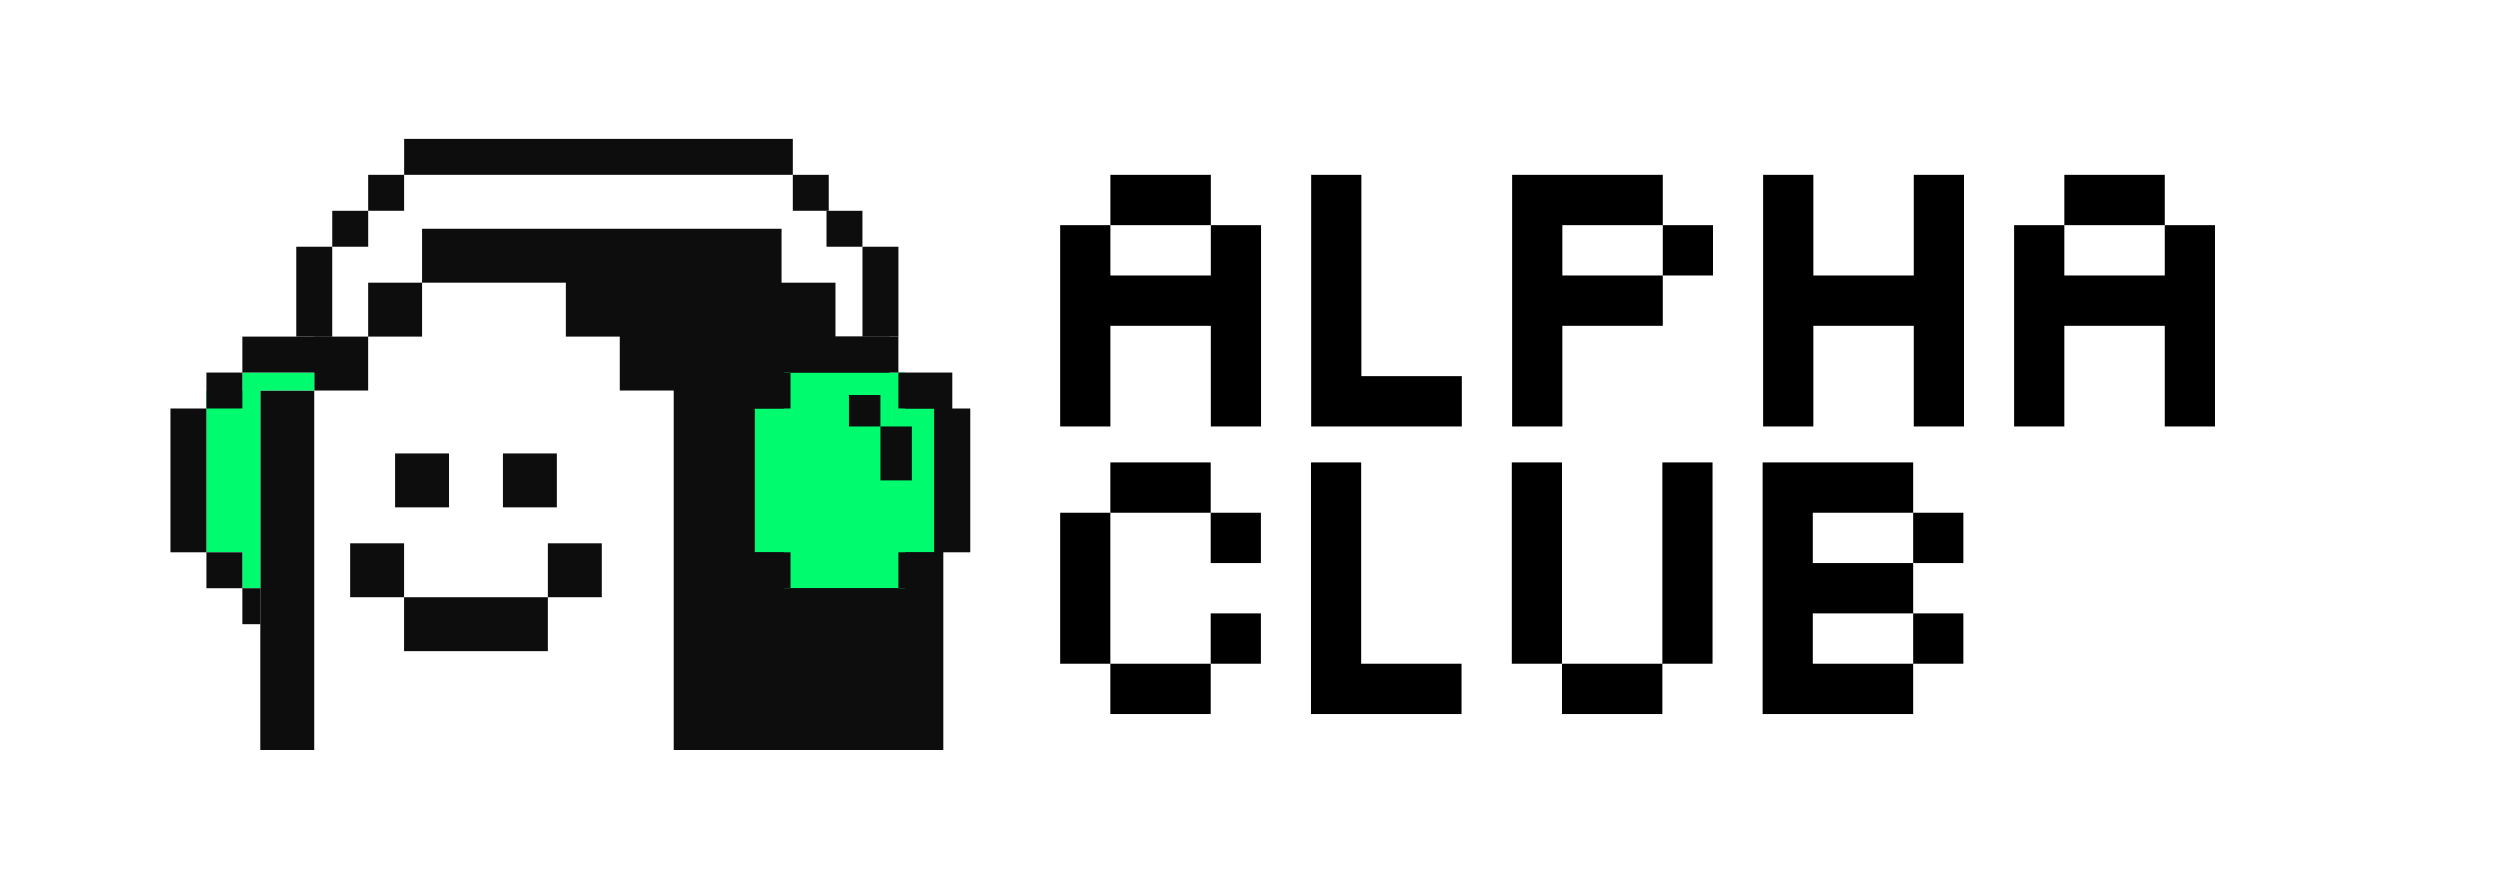
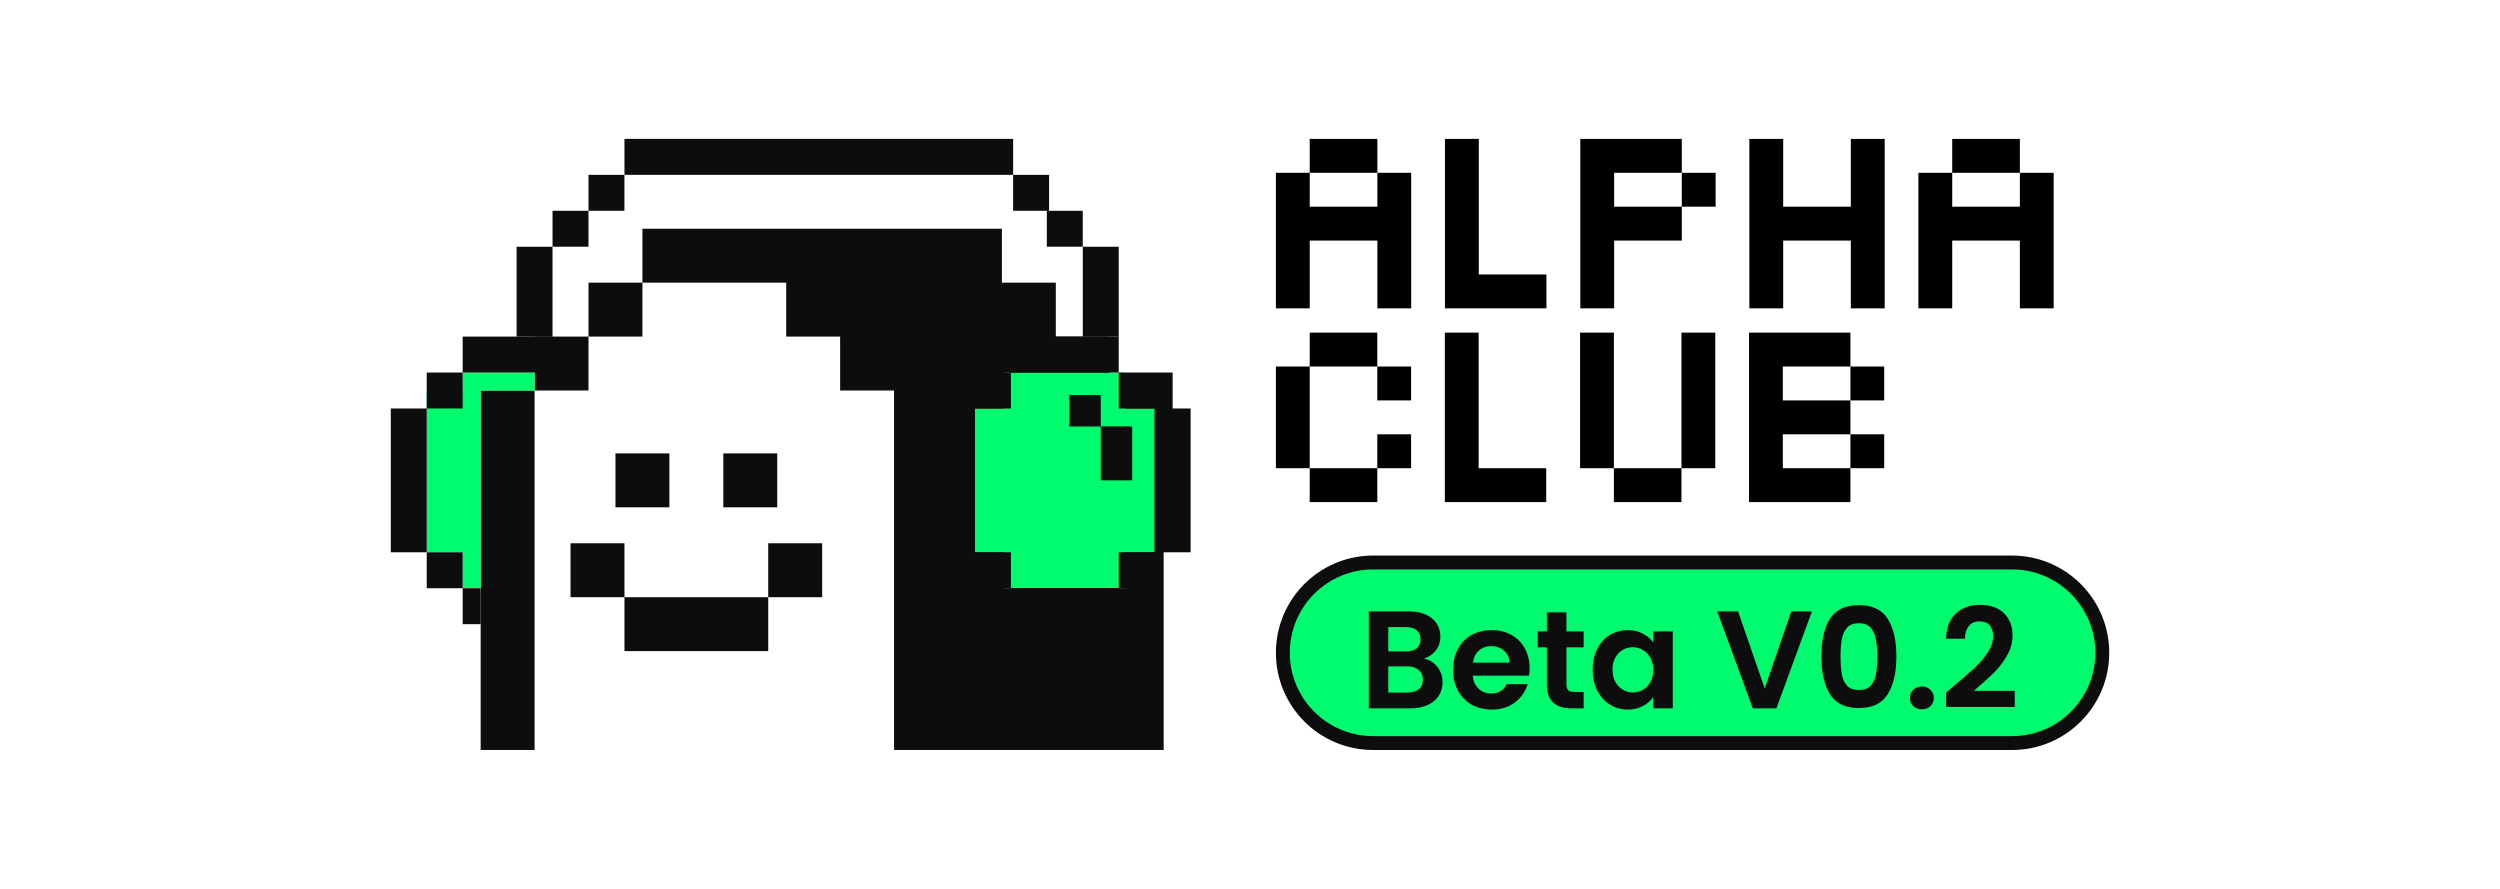
<svg xmlns="http://www.w3.org/2000/svg" width="180" height="64" viewBox="0 0 180 64" fill="none">
-   <path fill-rule="evenodd" clip-rule="evenodd" d="M87.179 23.459H79.948V30.706H76.332V16.211H79.948V19.835H87.179V16.211H90.795V30.706H87.179V23.459ZM87.179 12.588V16.211H79.948V12.588H87.179ZM105.251 27.082H98.019V12.588H94.403V30.706H105.251V27.082ZM119.72 19.835V23.459H112.489V30.706H108.873V12.588H119.72V16.211H112.489V19.835H119.72ZM119.72 19.835H123.336V16.211H119.72V19.835ZM141.408 12.588H137.792V19.835H130.561V12.588H126.945V30.706H130.561V23.459H137.792V30.706H141.408V12.588ZM148.632 23.459H155.863V30.706H159.479V16.211H155.863V12.588H148.632V16.211H145.016V30.706H148.632V23.459ZM148.632 19.835V16.211H155.863V19.835H148.632ZM130.522 40.541H137.749V44.164H130.522V47.788H137.749V51.411H126.909V33.294H137.749V36.917H130.522V40.541ZM137.749 47.788H141.362V44.164H137.749V47.788ZM137.749 36.917H141.362V40.541H137.749V36.917ZM119.69 33.294H123.303V47.788H119.69V33.294ZM112.463 47.788H119.69V51.411H112.463V47.788ZM112.463 47.788H108.85V33.294H112.463V47.788ZM105.23 47.788H98.004V33.294H94.391V51.411H105.23V47.788ZM87.171 36.917H90.785V40.541H87.171V36.917ZM79.945 36.917V33.294H87.171V36.917H79.945ZM79.945 47.788H76.332V36.917H79.945V47.788ZM87.171 47.788V51.411H79.945V47.788H87.171ZM87.171 47.788V44.164H90.785V47.788H87.171Z" fill="black" />
-   <path fill-rule="evenodd" clip-rule="evenodd" d="M30.389 16.471H56.272V20.353H60.154V24.235H64.036V28.118H67.919V54H48.507V28.118H44.624V24.235H40.742V20.353H30.389V16.471ZM26.507 24.235V20.353H30.389V24.235H26.507ZM22.625 28.118V24.235H26.507V28.118H22.625ZM22.625 28.118V54H18.742V28.118H22.625Z" fill="#0D0D0D" />
-   <path fill-rule="evenodd" clip-rule="evenodd" d="M28.446 32.648H32.329V36.53H28.446V32.648ZM36.211 32.648H40.093V36.53H36.211V32.648ZM29.093 39.118H25.211V43H29.093V46.883H39.446V43H43.329V39.118H39.446V43H29.093V39.118Z" fill="#0D0D0D" />
-   <path fill-rule="evenodd" clip-rule="evenodd" d="M56.435 26.823H65.17V29.412H67.273V39.764H65.17V42.353H56.435V39.764H54.332V29.412H56.435V26.823Z" fill="#00FC6E" />
-   <path fill-rule="evenodd" clip-rule="evenodd" d="M64.683 24.235H56.919V26.824H54.33V29.412H51.742V39.765H54.33V42.353H56.919V44.941H64.683V42.353H67.272V39.765H69.86V29.412H68.566V26.824H64.683V24.235ZM67.272 29.412H64.683V26.824H56.919V29.412H54.33V39.765H56.919V42.353H64.683V39.765H67.272V29.412Z" fill="#0D0D0D" />
-   <path d="M63.39 30.706V28.441H61.125V30.706H63.39Z" fill="#0D0D0D" />
-   <path d="M65.655 34.588V30.706H63.391V34.588H65.655Z" fill="#0D0D0D" />
-   <path fill-rule="evenodd" clip-rule="evenodd" d="M17.451 26.823H22.628V28.117H18.746V39.764V42.353H17.451V39.764H14.863V28.117H17.451V26.823Z" fill="#00FC6E" />
-   <path fill-rule="evenodd" clip-rule="evenodd" d="M17.45 24.235H23.921V26.824H17.45V24.235ZM14.862 29.412H17.45V26.824H14.862V29.412ZM14.862 39.765H12.273V29.412H14.862V39.765ZM17.45 42.353H14.862V39.765H17.45V42.353ZM17.45 42.353H18.744V44.941H17.45V42.353Z" fill="#0D0D0D" />
-   <path d="M62.098 17.765H64.686V24.235H62.098V17.765Z" fill="#0D0D0D" />
-   <path d="M21.332 17.765H23.92V24.235H21.332V17.765Z" fill="#0D0D0D" />
-   <path d="M59.508 15.177H62.096V17.765H59.508V15.177Z" fill="#0D0D0D" />
-   <path d="M23.922 15.177H26.51V17.765H23.922V15.177Z" fill="#0D0D0D" />
-   <path d="M57.082 12.588H59.67V15.176H57.082V12.588Z" fill="#0D0D0D" />
-   <path d="M26.508 12.588H29.096V15.176H26.508V12.588Z" fill="#0D0D0D" />
-   <path d="M29.098 10H57.083V12.588H29.098V10Z" fill="#0D0D0D" />
+   <path fill-rule="evenodd" clip-rule="evenodd" d="M99.171 17.322H94.3V22.202H91.865V12.441H94.3V14.881H99.171V12.441H101.606V22.202H99.171V17.322ZM99.171 10V12.441H94.3V10H99.171ZM111.343 19.762H106.472V10H104.037V22.202H111.343V19.762ZM121.089 14.881V17.322H116.218V22.202H113.783V10H121.089V12.441H116.218V14.881H121.089ZM121.089 14.881H123.524V12.441H121.089V14.881ZM135.696 10H133.26V14.881H128.39V10H125.955V22.202H128.39V17.322H133.26V22.202H135.696V10ZM140.56 17.322H145.43V22.202H147.865V12.441H145.43V10H140.56V12.441H138.124V22.202H140.56V17.322ZM140.56 14.881V12.441H145.43V14.881H140.56ZM99.166 26.389H101.599V28.83H99.166V26.389ZM94.299 26.389V23.949H99.166V26.389H94.299ZM94.299 33.711H91.865V26.389H94.299V33.711ZM99.166 33.711V36.151H94.299V33.711H99.166ZM99.166 33.711V31.27H101.599V33.711H99.166ZM111.329 33.711H106.462V23.949H104.029V36.151H111.329V33.711ZM121.066 23.949H123.5V33.711H121.066V23.949ZM116.199 33.711H121.066V36.151H116.199V33.711ZM116.199 33.711H113.766V23.949H116.199V33.711ZM128.363 28.83H133.23V31.27H128.363V33.711H133.23V36.151H125.929V23.949H133.23V26.389H128.363V28.83ZM133.23 33.711H135.663V31.27H133.23V33.711ZM133.23 26.389H135.663V28.83H133.23V26.389Z" fill="black" />
+   <path fill-rule="evenodd" clip-rule="evenodd" d="M46.255 16.469H72.137V20.351H76.019V24.233H79.901V28.116H83.784V53.998H64.372V28.116H60.49V24.233H56.607V20.351H46.255V16.469ZM42.372 24.233V20.351H46.255V24.233H42.372ZM38.49 28.116V24.233H42.372V28.116H38.49ZM38.49 28.116V53.998H34.607V28.116H38.49Z" fill="#0D0D0D" />
+   <path fill-rule="evenodd" clip-rule="evenodd" d="M44.313 32.645H48.196V36.527H44.313V32.645ZM52.078 32.645H55.961V36.527H52.078V32.645ZM44.961 39.115H41.078V42.998H44.961V46.88H55.313V42.998H59.196V39.115H55.313V42.998H44.961V39.115Z" fill="#0D0D0D" />
+   <path fill-rule="evenodd" clip-rule="evenodd" d="M72.298 26.824H81.034V29.413H83.136V39.765H81.034V42.354H72.298V39.765H70.195V29.413H72.298V26.824Z" fill="#00FC6E" />
+   <path fill-rule="evenodd" clip-rule="evenodd" d="M80.549 24.234H72.784V26.823H70.196V29.411H67.607V39.764H70.196V42.352H72.784V44.94H80.549V42.352H83.137V39.764H85.725V29.411H84.431V26.823H80.549V24.234ZM83.137 29.411H80.549V26.823H72.784V29.411H70.196V39.764H72.784V42.352H80.549V39.764H83.137V29.411Z" fill="#0D0D0D" />
+   <path d="M79.255 30.706V28.441H76.99V30.706H79.255Z" fill="#0D0D0D" />
+   <path d="M81.519 34.586V30.703H79.254V34.586H81.519Z" fill="#0D0D0D" />
+   <path fill-rule="evenodd" clip-rule="evenodd" d="M33.313 26.824H38.489V28.118H34.607V39.765V42.354H33.313V39.765H30.725V28.118H33.313V26.824Z" fill="#00FC6E" />
+   <path fill-rule="evenodd" clip-rule="evenodd" d="M33.313 24.234H39.784V26.823H33.313V24.234ZM30.725 29.411H33.313V26.823H30.725V29.411ZM30.725 39.764H28.137V29.411H30.725V39.764ZM33.313 42.352H30.725V39.764H33.313V42.352ZM33.313 42.352H34.607V44.94H33.313V42.352Z" fill="#0D0D0D" />
+   <path d="M77.961 17.766H80.549V24.236H77.961V17.766Z" fill="#0D0D0D" />
+   <path d="M37.195 17.766H39.783V24.236H37.195V17.766Z" fill="#0D0D0D" />
+   <path d="M75.371 15.176H77.959V17.764H75.371V15.176Z" fill="#0D0D0D" />
+   <path d="M39.783 15.176H42.371V17.764H39.783V15.176Z" fill="#0D0D0D" />
+   <path d="M72.945 12.59H75.534V15.178H72.945V12.59Z" fill="#0D0D0D" />
+   <path d="M42.371 12.59H44.959V15.178H42.371V12.59Z" fill="#0D0D0D" />
+   <path d="M44.961 10H72.946V12.588H44.961V10Z" fill="#0D0D0D" />
+   <rect x="92.365" y="40.5" width="59" height="13" rx="6.5" fill="#00FC6E" />
+   <rect x="92.365" y="40.5" width="59" height="13" rx="6.5" stroke="#0D0D0D" />
+   <path d="M102.515 47.42C102.909 47.493 103.232 47.69 103.485 48.01C103.739 48.33 103.865 48.697 103.865 49.11C103.865 49.483 103.772 49.813 103.585 50.1C103.405 50.38 103.142 50.6 102.795 50.76C102.449 50.92 102.039 51 101.565 51H98.555V44.02H101.435C101.909 44.02 102.315 44.097 102.655 44.25C103.002 44.403 103.262 44.617 103.435 44.89C103.615 45.163 103.705 45.473 103.705 45.82C103.705 46.227 103.595 46.567 103.375 46.84C103.162 47.113 102.875 47.307 102.515 47.42ZM99.955 46.9H101.235C101.569 46.9 101.825 46.827 102.005 46.68C102.185 46.527 102.275 46.31 102.275 46.03C102.275 45.75 102.185 45.533 102.005 45.38C101.825 45.227 101.569 45.15 101.235 45.15H99.955V46.9ZM101.365 49.86C101.705 49.86 101.969 49.78 102.155 49.62C102.349 49.46 102.445 49.233 102.445 48.94C102.445 48.64 102.345 48.407 102.145 48.24C101.945 48.067 101.675 47.98 101.335 47.98H99.955V49.86H101.365ZM110.131 48.11C110.131 48.31 110.118 48.49 110.091 48.65H106.041C106.074 49.05 106.214 49.363 106.461 49.59C106.708 49.817 107.011 49.93 107.371 49.93C107.891 49.93 108.261 49.707 108.481 49.26H109.991C109.831 49.793 109.524 50.233 109.071 50.58C108.618 50.92 108.061 51.09 107.401 51.09C106.868 51.09 106.388 50.973 105.961 50.74C105.541 50.5 105.211 50.163 104.971 49.73C104.738 49.297 104.621 48.797 104.621 48.23C104.621 47.657 104.738 47.153 104.971 46.72C105.204 46.287 105.531 45.953 105.951 45.72C106.371 45.487 106.854 45.37 107.401 45.37C107.928 45.37 108.398 45.483 108.811 45.71C109.231 45.937 109.554 46.26 109.781 46.68C110.014 47.093 110.131 47.57 110.131 48.11ZM108.681 47.71C108.674 47.35 108.544 47.063 108.291 46.85C108.038 46.63 107.728 46.52 107.361 46.52C107.014 46.52 106.721 46.627 106.481 46.84C106.248 47.047 106.104 47.337 106.051 47.71H108.681ZM112.783 46.61V49.29C112.783 49.477 112.826 49.613 112.913 49.7C113.006 49.78 113.16 49.82 113.373 49.82H114.023V51H113.143C111.963 51 111.373 50.427 111.373 49.28V46.61H110.713V45.46H111.373V44.09H112.783V45.46H114.023V46.61H112.783ZM114.67 48.21C114.67 47.65 114.78 47.153 115 46.72C115.227 46.287 115.53 45.953 115.91 45.72C116.297 45.487 116.727 45.37 117.2 45.37C117.613 45.37 117.973 45.453 118.28 45.62C118.593 45.787 118.843 45.997 119.03 46.25V45.46H120.44V51H119.03V50.19C118.85 50.45 118.6 50.667 118.28 50.84C117.967 51.007 117.603 51.09 117.19 51.09C116.723 51.09 116.297 50.97 115.91 50.73C115.53 50.49 115.227 50.153 115 49.72C114.78 49.28 114.67 48.777 114.67 48.21ZM119.03 48.23C119.03 47.89 118.963 47.6 118.83 47.36C118.697 47.113 118.517 46.927 118.29 46.8C118.063 46.667 117.82 46.6 117.56 46.6C117.3 46.6 117.06 46.663 116.84 46.79C116.62 46.917 116.44 47.103 116.3 47.35C116.167 47.59 116.1 47.877 116.1 48.21C116.1 48.543 116.167 48.837 116.3 49.09C116.44 49.337 116.62 49.527 116.84 49.66C117.067 49.793 117.307 49.86 117.56 49.86C117.82 49.86 118.063 49.797 118.29 49.67C118.517 49.537 118.697 49.35 118.83 49.11C118.963 48.863 119.03 48.57 119.03 48.23ZM130.46 44.02L127.9 51H126.2L123.64 44.02H125.14L127.06 49.57L128.97 44.02H130.46ZM131.139 47.26C131.139 46.107 131.346 45.203 131.759 44.55C132.179 43.897 132.873 43.57 133.839 43.57C134.806 43.57 135.496 43.897 135.909 44.55C136.329 45.203 136.539 46.107 136.539 47.26C136.539 48.42 136.329 49.33 135.909 49.99C135.496 50.65 134.806 50.98 133.839 50.98C132.873 50.98 132.179 50.65 131.759 49.99C131.346 49.33 131.139 48.42 131.139 47.26ZM135.159 47.26C135.159 46.767 135.126 46.353 135.059 46.02C134.999 45.68 134.873 45.403 134.679 45.19C134.493 44.977 134.213 44.87 133.839 44.87C133.466 44.87 133.183 44.977 132.989 45.19C132.803 45.403 132.676 45.68 132.609 46.02C132.549 46.353 132.519 46.767 132.519 47.26C132.519 47.767 132.549 48.193 132.609 48.54C132.669 48.88 132.796 49.157 132.989 49.37C133.183 49.577 133.466 49.68 133.839 49.68C134.213 49.68 134.496 49.577 134.689 49.37C134.883 49.157 135.009 48.88 135.069 48.54C135.129 48.193 135.159 47.767 135.159 47.26ZM138.384 51.07C138.131 51.07 137.921 50.993 137.754 50.84C137.594 50.68 137.514 50.483 137.514 50.25C137.514 50.017 137.594 49.823 137.754 49.67C137.921 49.51 138.131 49.43 138.384 49.43C138.631 49.43 138.834 49.51 138.994 49.67C139.154 49.823 139.234 50.017 139.234 50.25C139.234 50.483 139.154 50.68 138.994 50.84C138.834 50.993 138.631 51.07 138.384 51.07ZM140.642 49.42C141.282 48.887 141.792 48.443 142.172 48.09C142.552 47.73 142.869 47.357 143.122 46.97C143.375 46.583 143.502 46.203 143.502 45.83C143.502 45.49 143.422 45.223 143.262 45.03C143.102 44.837 142.855 44.74 142.522 44.74C142.189 44.74 141.932 44.853 141.752 45.08C141.572 45.3 141.479 45.603 141.472 45.99H140.112C140.139 45.19 140.375 44.583 140.822 44.17C141.275 43.757 141.849 43.55 142.542 43.55C143.302 43.55 143.885 43.753 144.292 44.16C144.699 44.56 144.902 45.09 144.902 45.75C144.902 46.27 144.762 46.767 144.482 47.24C144.202 47.713 143.882 48.127 143.522 48.48C143.162 48.827 142.692 49.247 142.112 49.74H145.062V50.9H140.122V49.86L140.642 49.42Z" fill="#0D0D0D" />
</svg>
